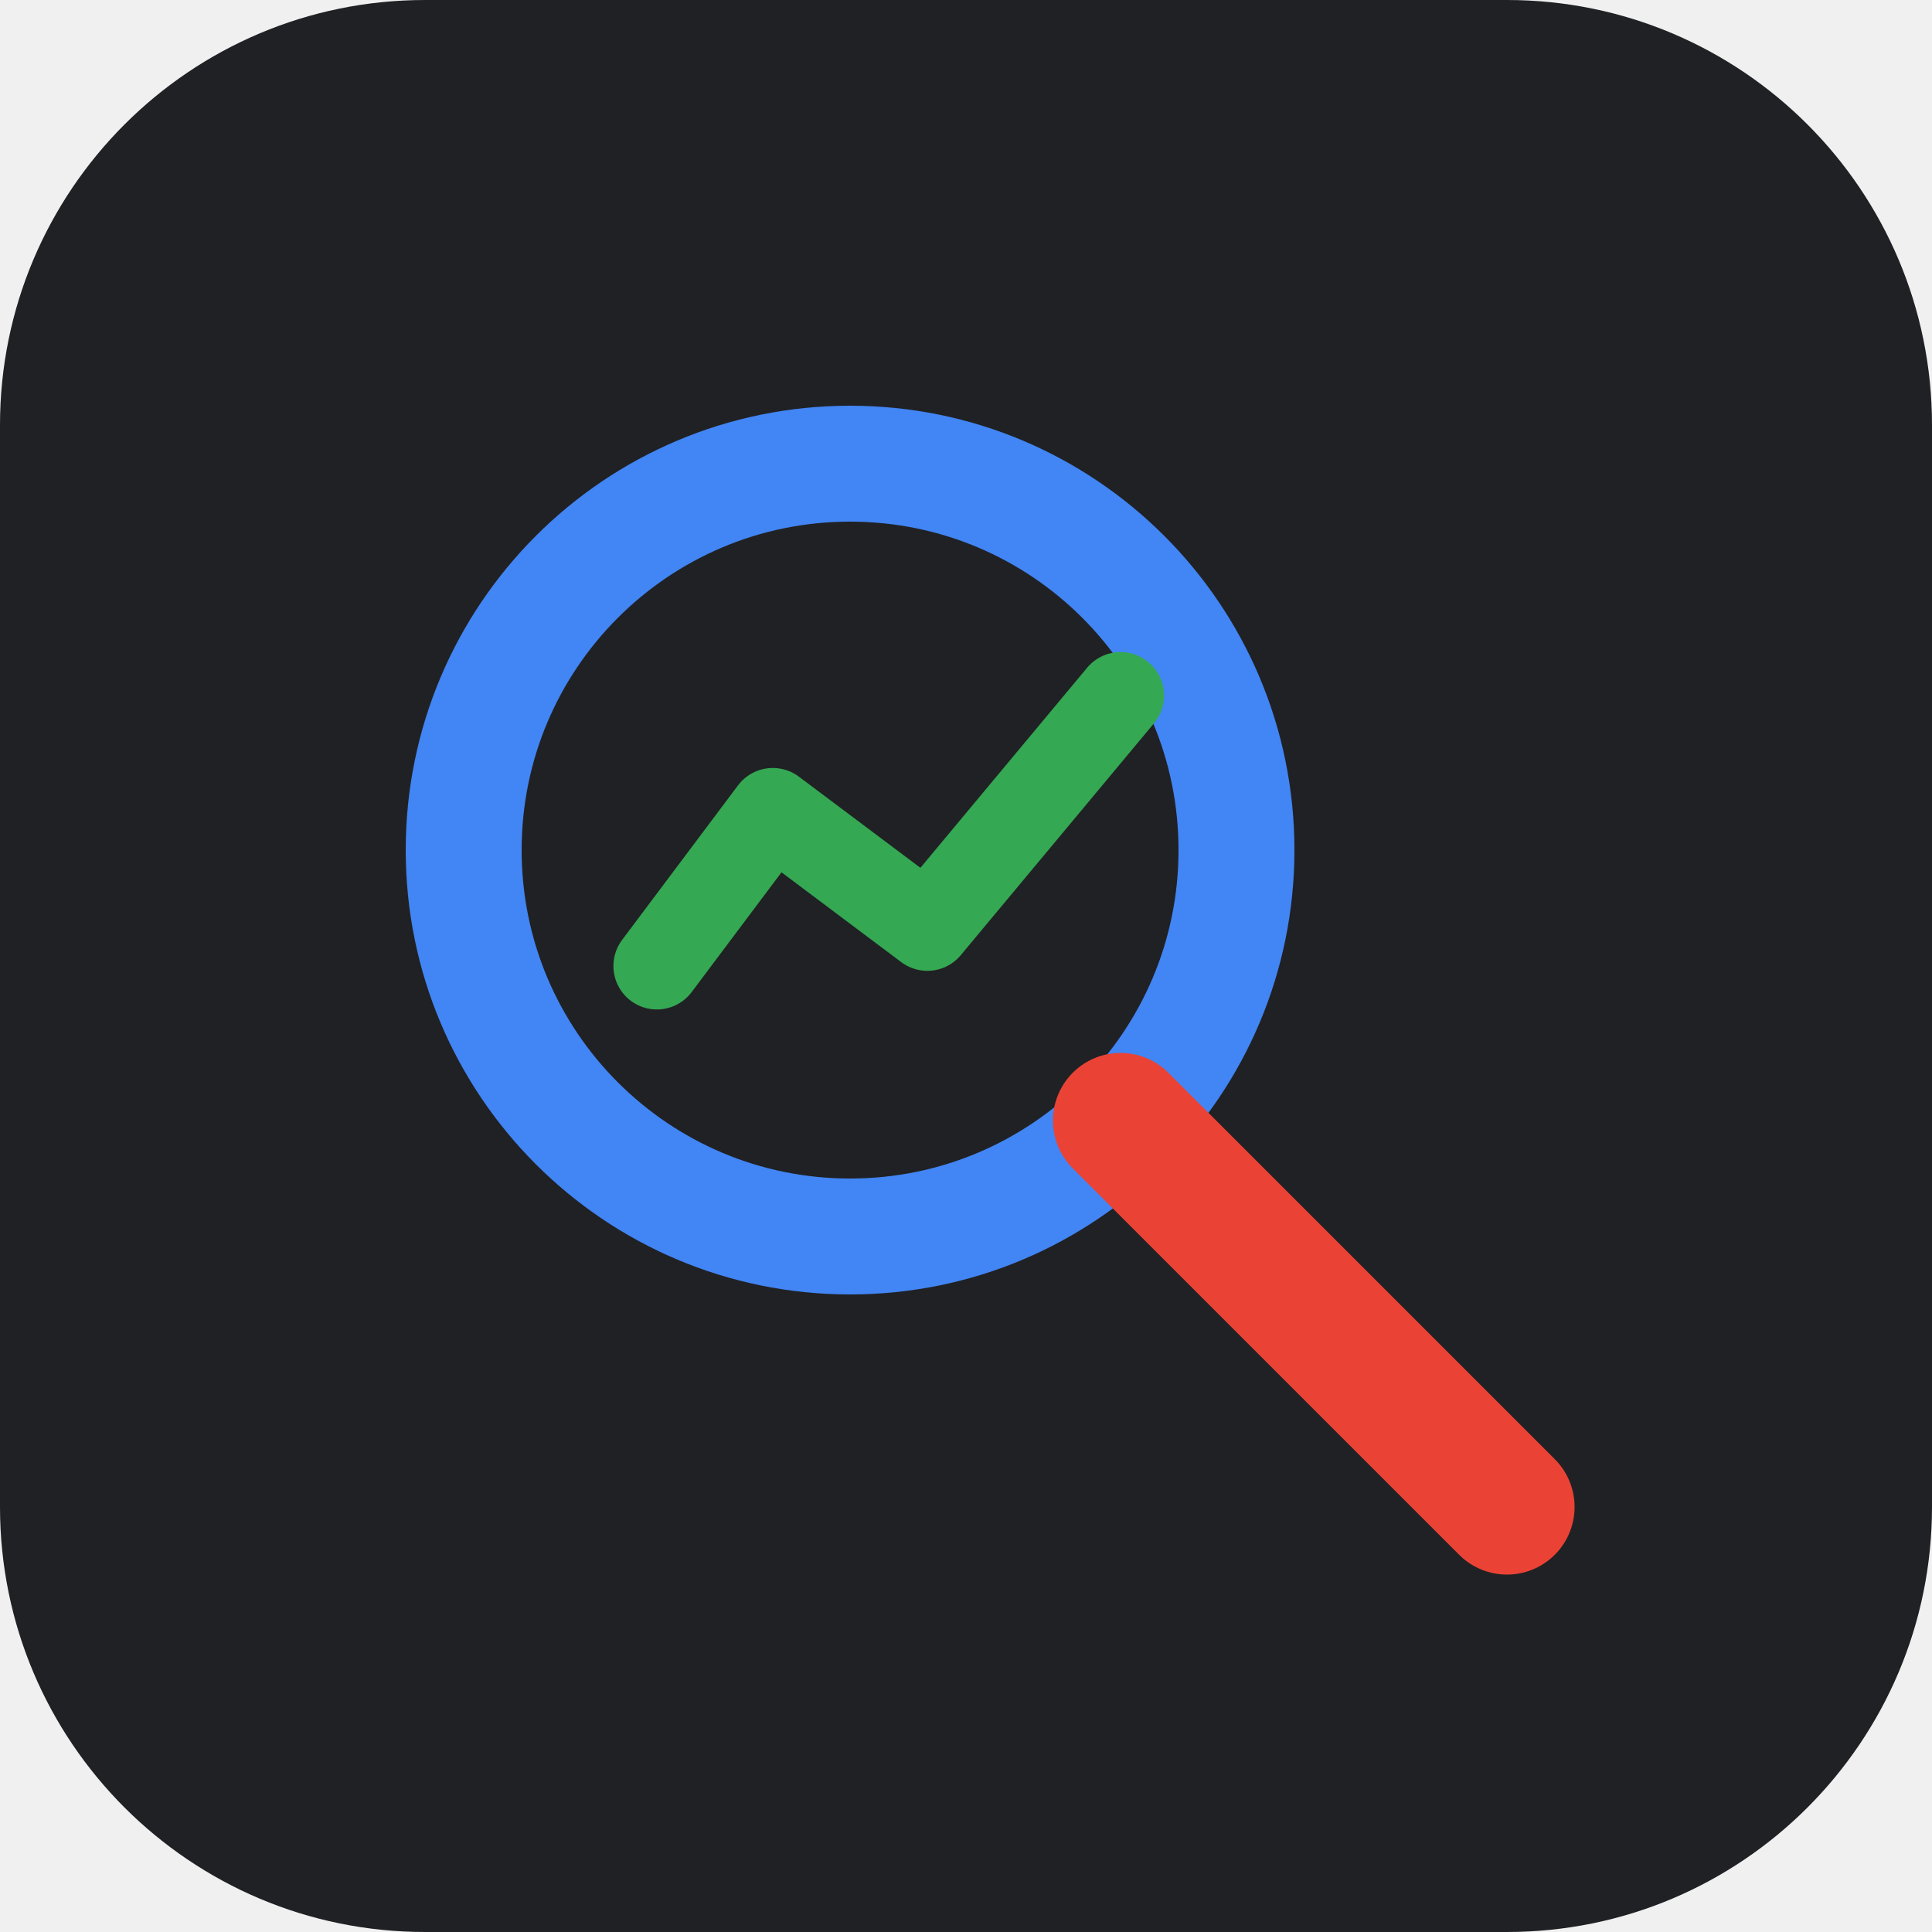
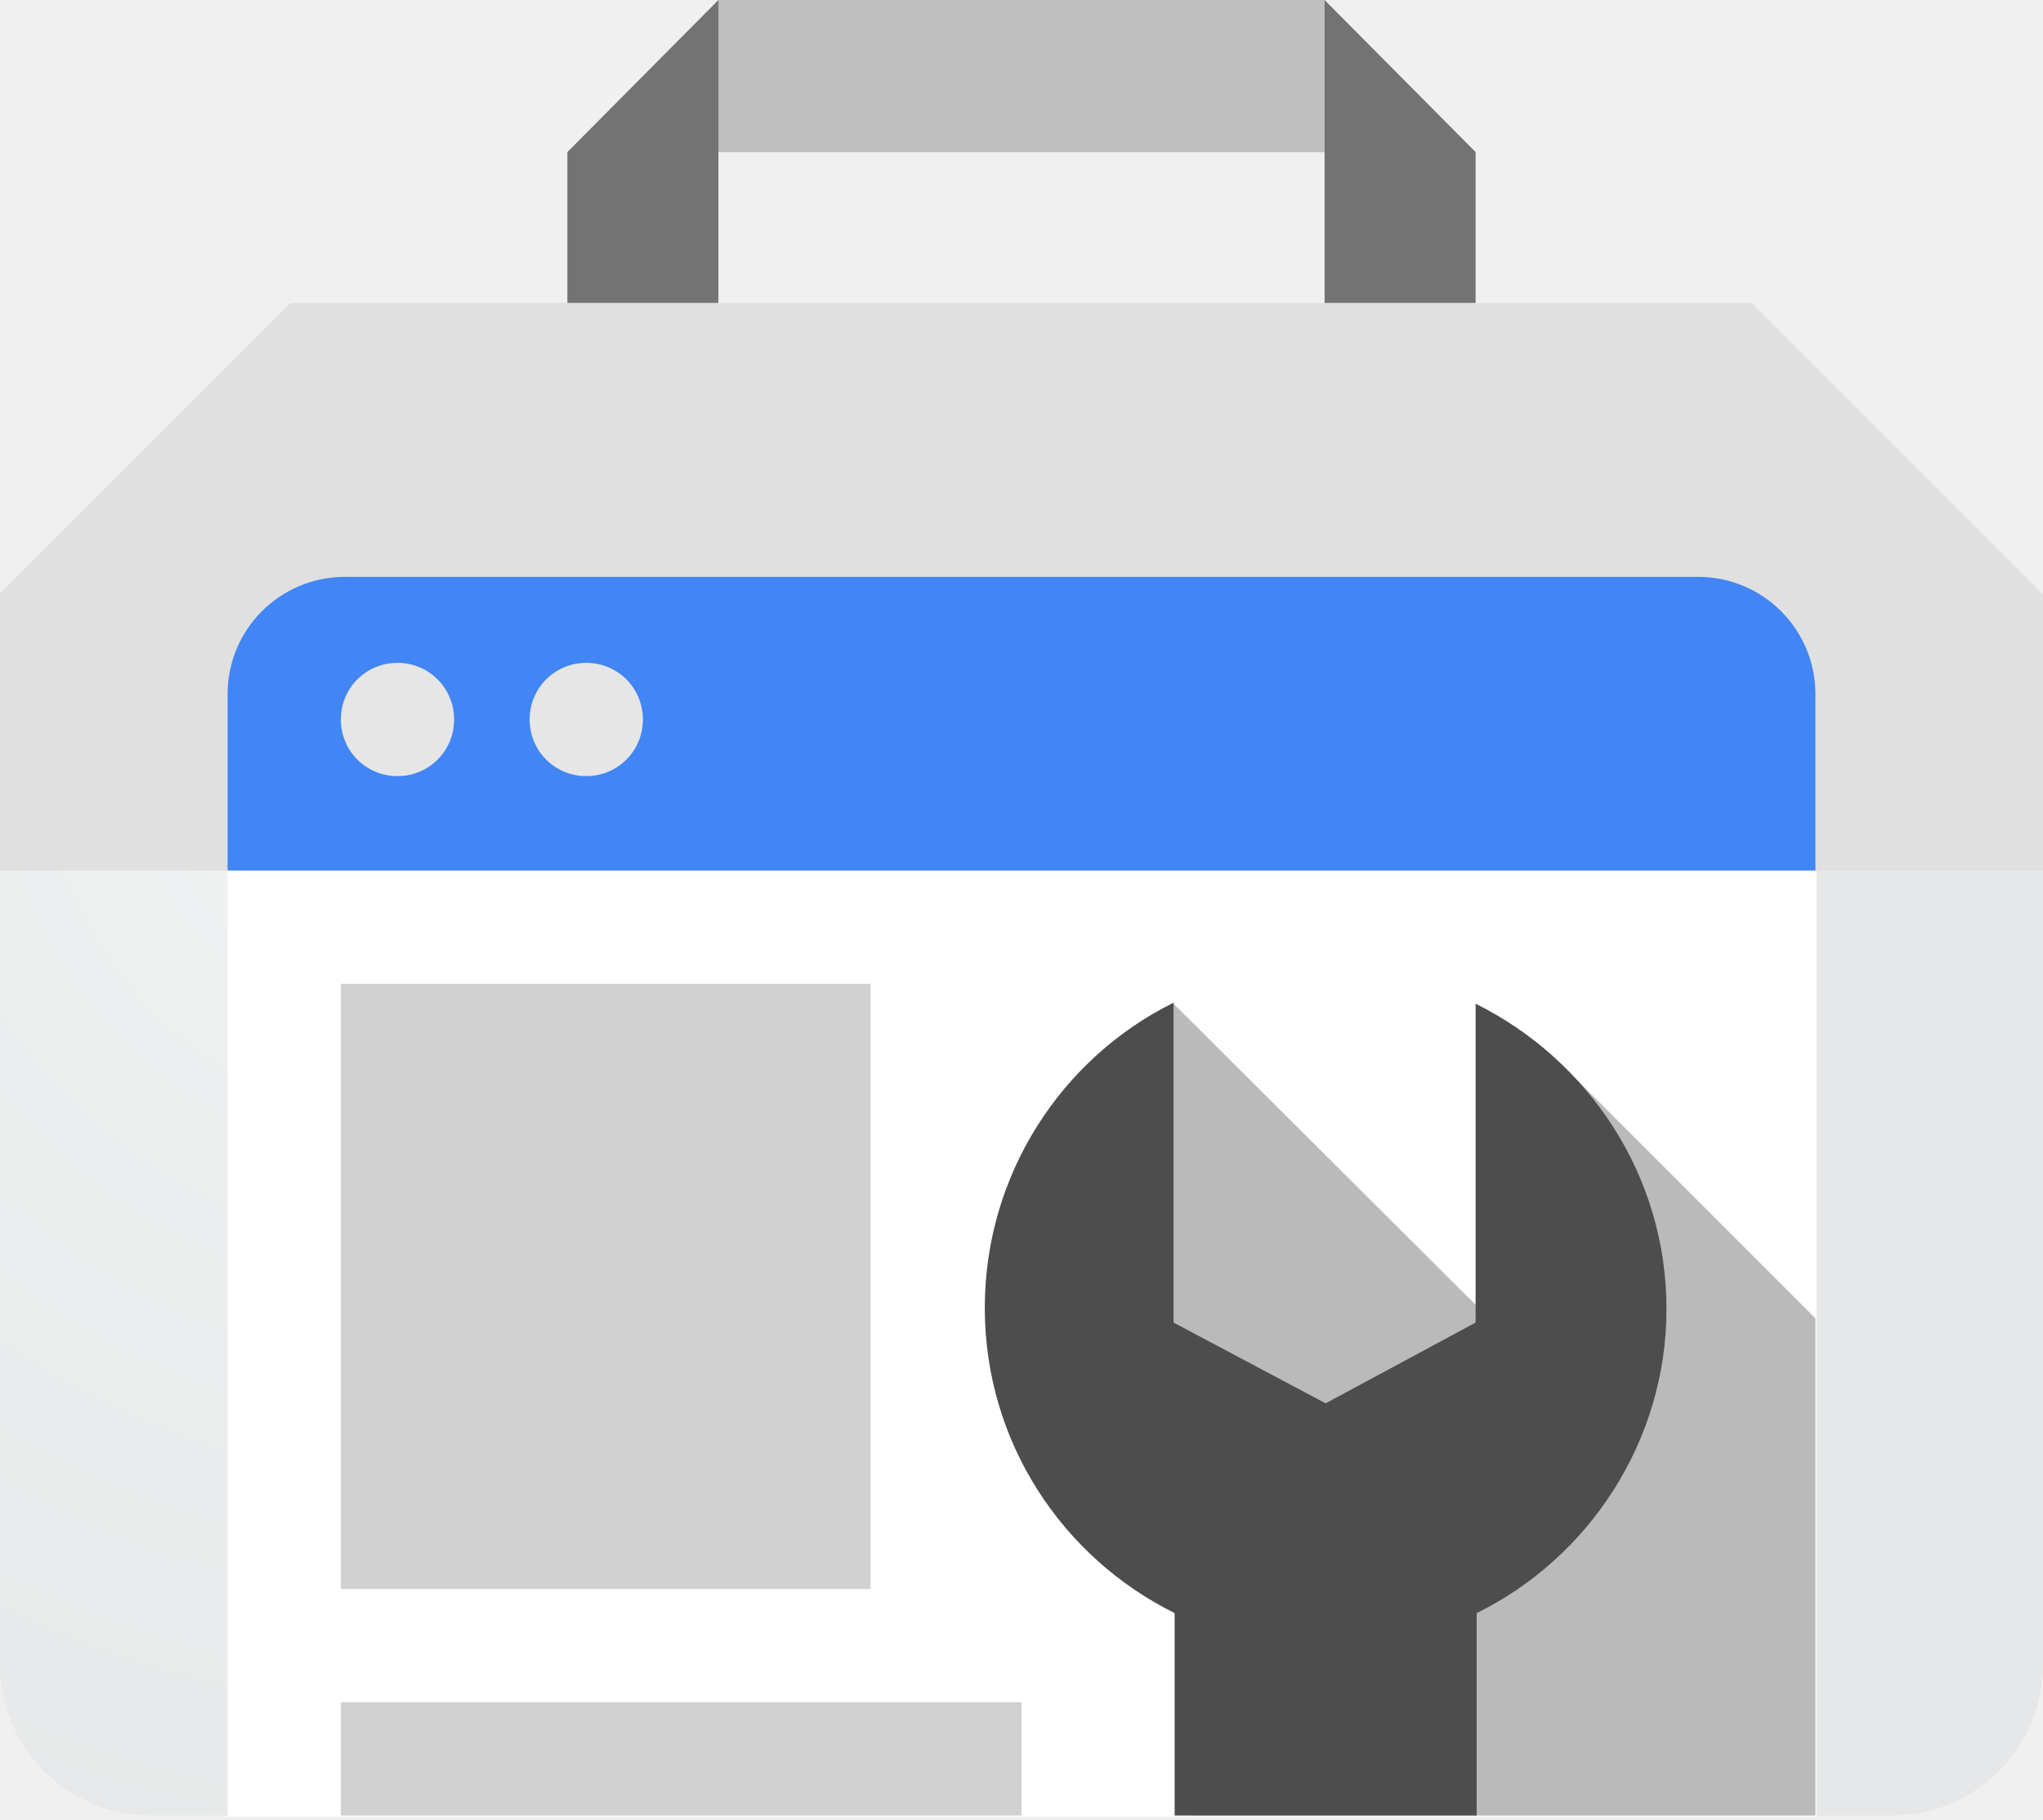
- <svg xmlns="http://www.w3.org/2000/svg" viewBox="0 0 100 100" width="100%" height="100%">
-   <rect width="100" height="100" rx="22" fill="#202124" />
-   <circle cx="44" cy="44" r="20" fill="none" stroke="#4285F4" stroke-width="6" />
-   <line x1="58" y1="58" x2="78" y2="78" stroke="#EA4335" stroke-width="7" stroke-linecap="round" />
-   <path d="M34 50l6-8 8 6 10-12" fill="none" stroke="#34A853" stroke-width="4.5" stroke-linecap="round" stroke-linejoin="round" />
+ <svg xmlns="http://www.w3.org/2000/svg" width="256px" height="228px" viewBox="0 0 256 228" version="1.1" preserveAspectRatio="xMidYMid">
+   <defs>
+     <radialGradient cx="21.66%" cy="28.708%" fx="21.66%" fy="28.708%" r="82.87%" gradientTransform="translate(0.216598,0.287076),scale(0.740246,1),rotate(36.50248),translate(-0.216598,-0.287076)" id="gscRadialGradient-1">
+       <stop stop-color="#F1F2F2" offset="0%" />
+       <stop stop-color="#E6E7E8" offset="100%" />
+     </radialGradient>
+   </defs>
+   <g>
+     <polygon fill="#737373" points="165.979 0 90.021 0 71.097 19.055 71.097 37.979 90.021 37.979 90.021 19.055 165.979 19.055 165.979 37.979 184.903 37.979 184.903 19.055" />
+     <polygon fill="#BFBFBF" points="90.021 8.8817842e-15 90.021 19.055 165.979 19.055 165.979 8.8817842e-15" />
+     <path d="M36.402,37.979 L0,74.382 L0,208.559 C0,219.072 8.542,227.483 18.924,227.483 L237.076,227.483 C247.589,227.483 256,218.94 256,208.559 L256,74.513 L219.466,37.979 L36.402,37.979 Z" fill="url(#gscRadialGradient-1)" />
+     <polygon fill="#FFFFFF" points="28.517 109.076 227.614 109.076 227.614 227.614 28.517 227.614" />
+     <polygon fill="#E0E0E0" points="36.402 37.979 0 74.382 0 109.076 256 109.076 256 74.513 219.466 37.979" />
+     <polygon fill="#D1D1D1" points="42.71 213.29 128 213.29 128 227.483 42.71 227.483" />
+     <path d="M28.517,86.998 C28.517,78.85 35.088,72.279 43.236,72.279 L212.764,72.279 C220.912,72.279 227.483,78.85 227.483,86.998 L227.483,109.076 L28.517,109.076 L28.517,86.998 Z" fill="#4285F4" />
+     <path d="M56.903,90.152 C56.903,94.094 53.749,97.248 49.807,97.248 C45.864,97.248 42.71,94.094 42.71,90.152 C42.71,86.209 45.864,83.055 49.807,83.055 C53.749,83.055 56.903,86.209 56.903,90.152 M80.559,90.152 C80.559,94.094 77.405,97.248 73.462,97.248 C69.52,97.248 66.366,94.094 66.366,90.152 C66.366,86.209 69.52,83.055 73.462,83.055 C77.405,83.055 80.559,86.209 80.559,90.152" fill="#E6E6E6" />
+     <path d="M227.483,165.191 L197.651,135.359 L187.663,166.242 L146.924,125.634 L145.741,188.32 L160.854,211.975 C163.088,211.581 149.552,227.483 149.552,227.483 L227.483,227.483 L227.483,165.191 Z" fill="#BABABA" />
+     <path d="M208.821,164.008 C208.821,147.187 198.965,132.731 184.903,125.766 L184.903,165.717 L166.111,175.836 L147.055,165.717 L147.055,125.634 C132.994,132.6 123.4,147.187 123.4,163.877 C123.4,180.698 133.125,195.154 147.187,202.119 L147.187,227.483 L185.035,227.483 L185.035,202.119 C198.965,195.285 208.821,180.698 208.821,164.008" fill="#4D4D4D" />
+     <polygon fill="#D1D1D1" points="42.71 123.269 109.076 123.269 109.076 199.097 42.71 199.097" />
+   </g>
</svg>
